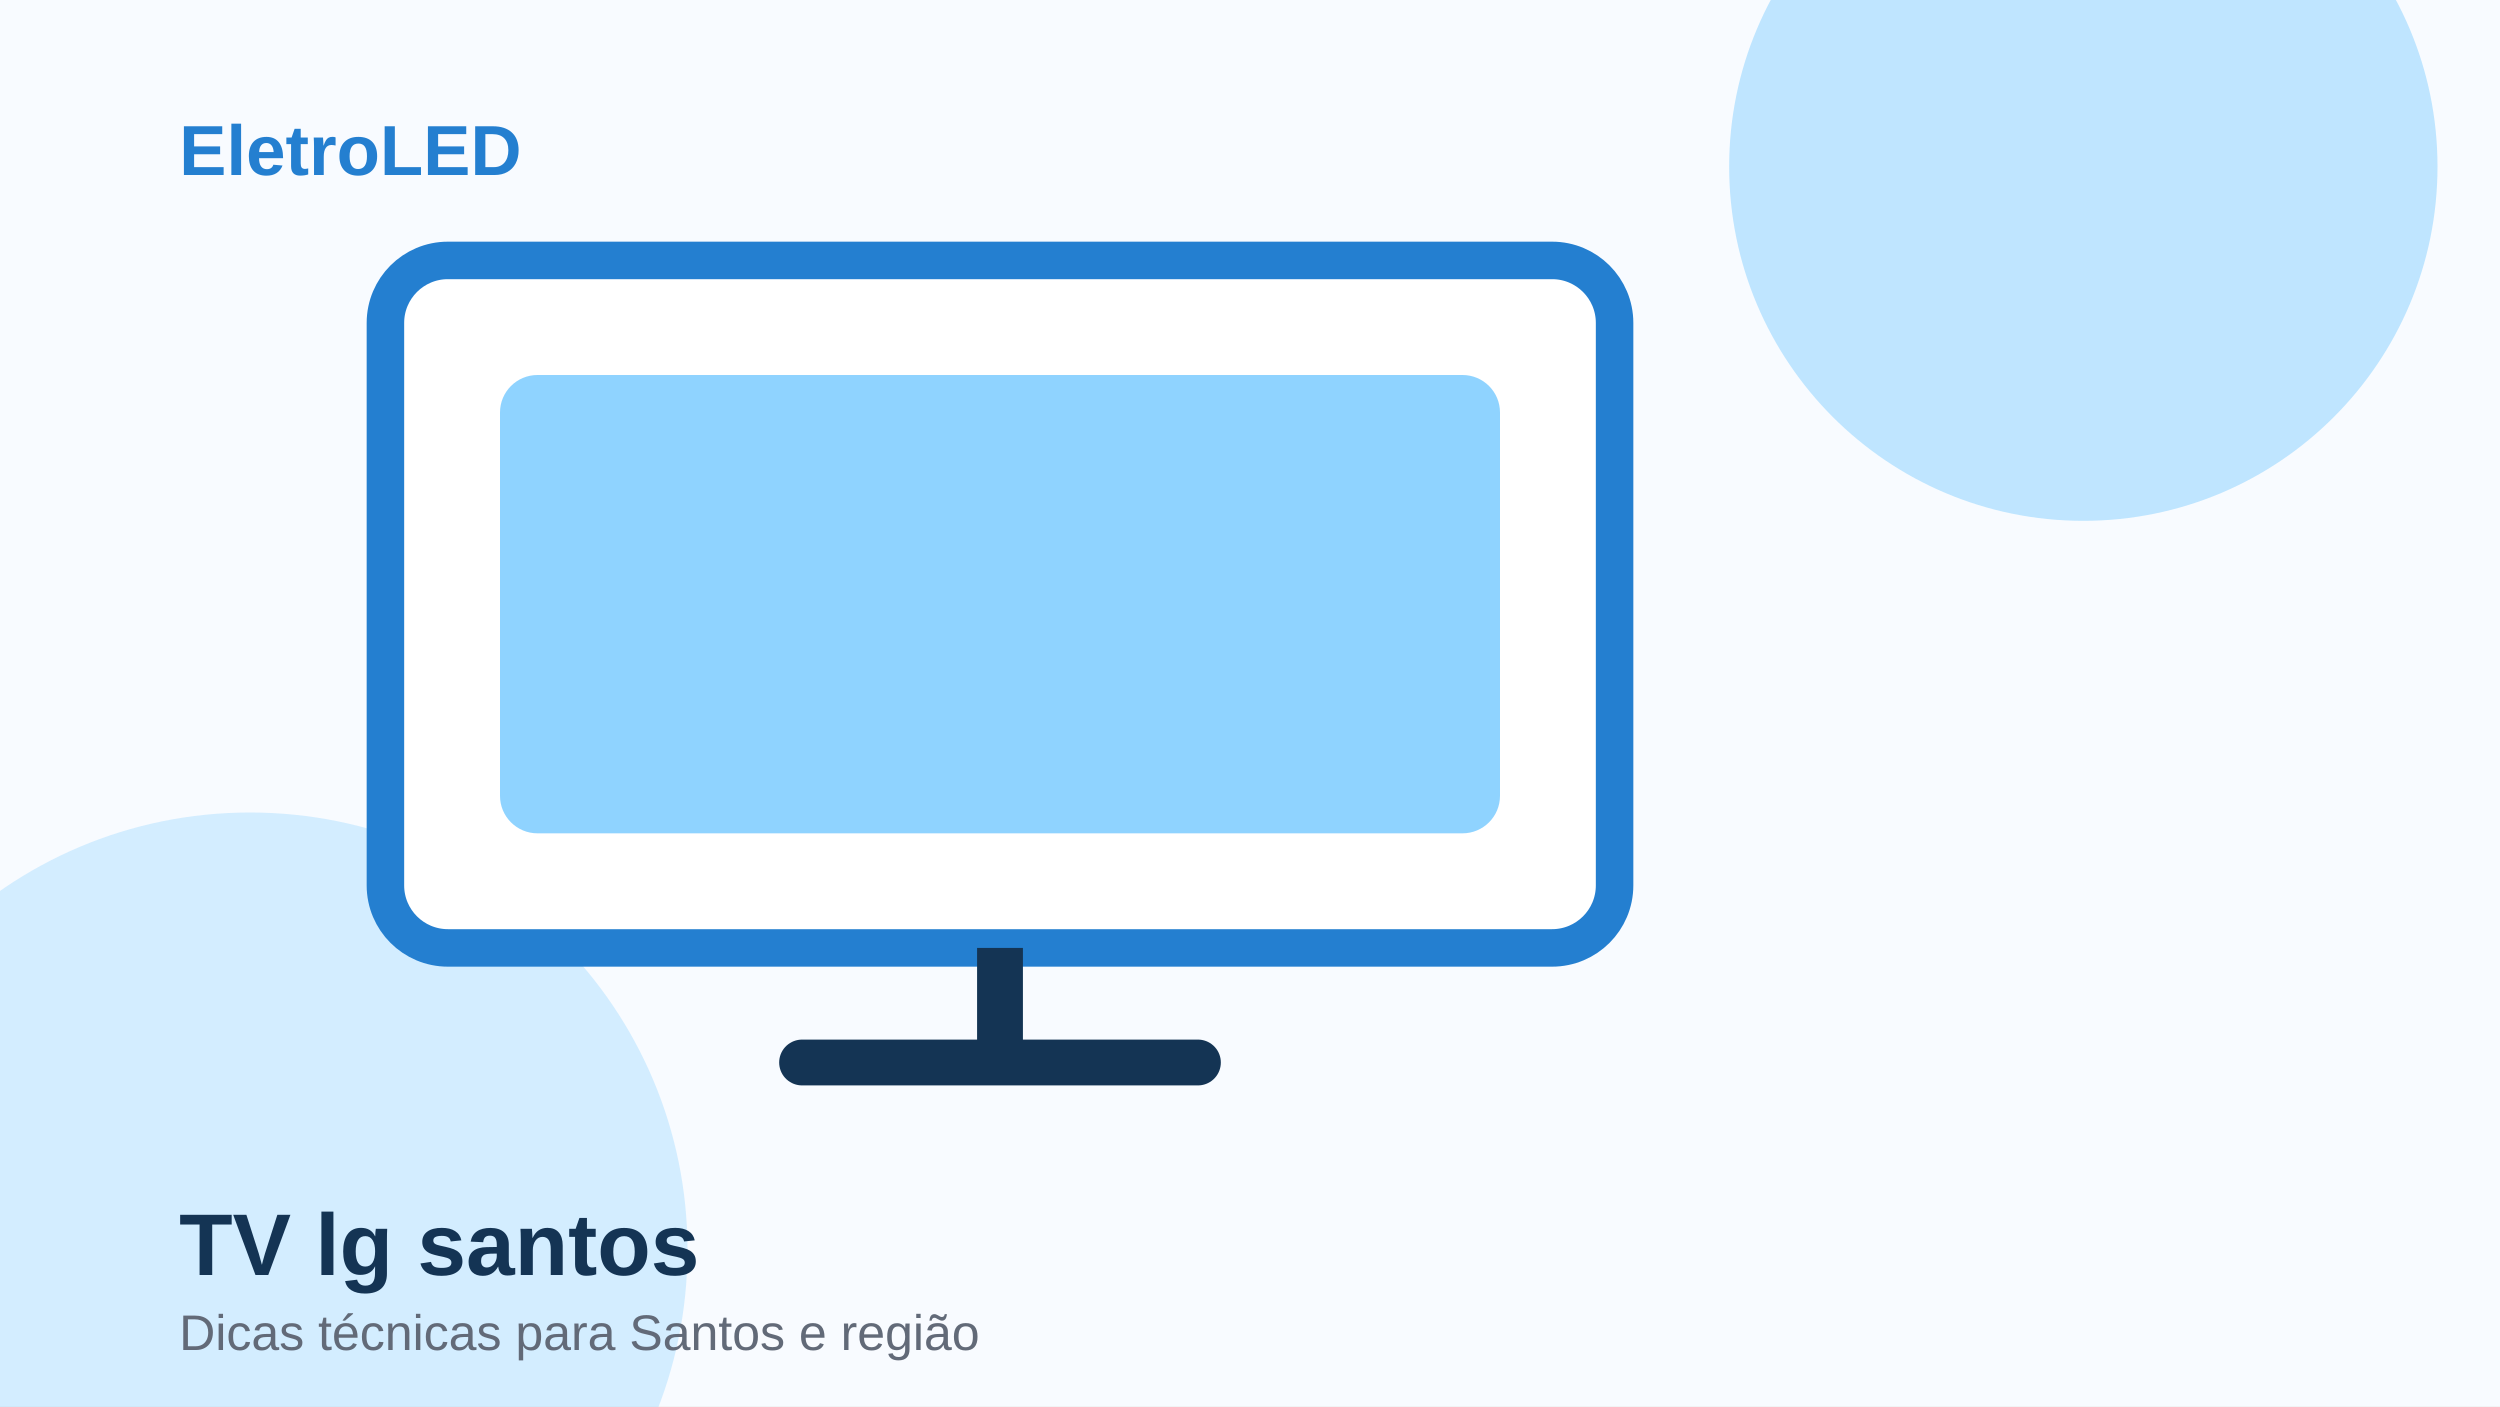
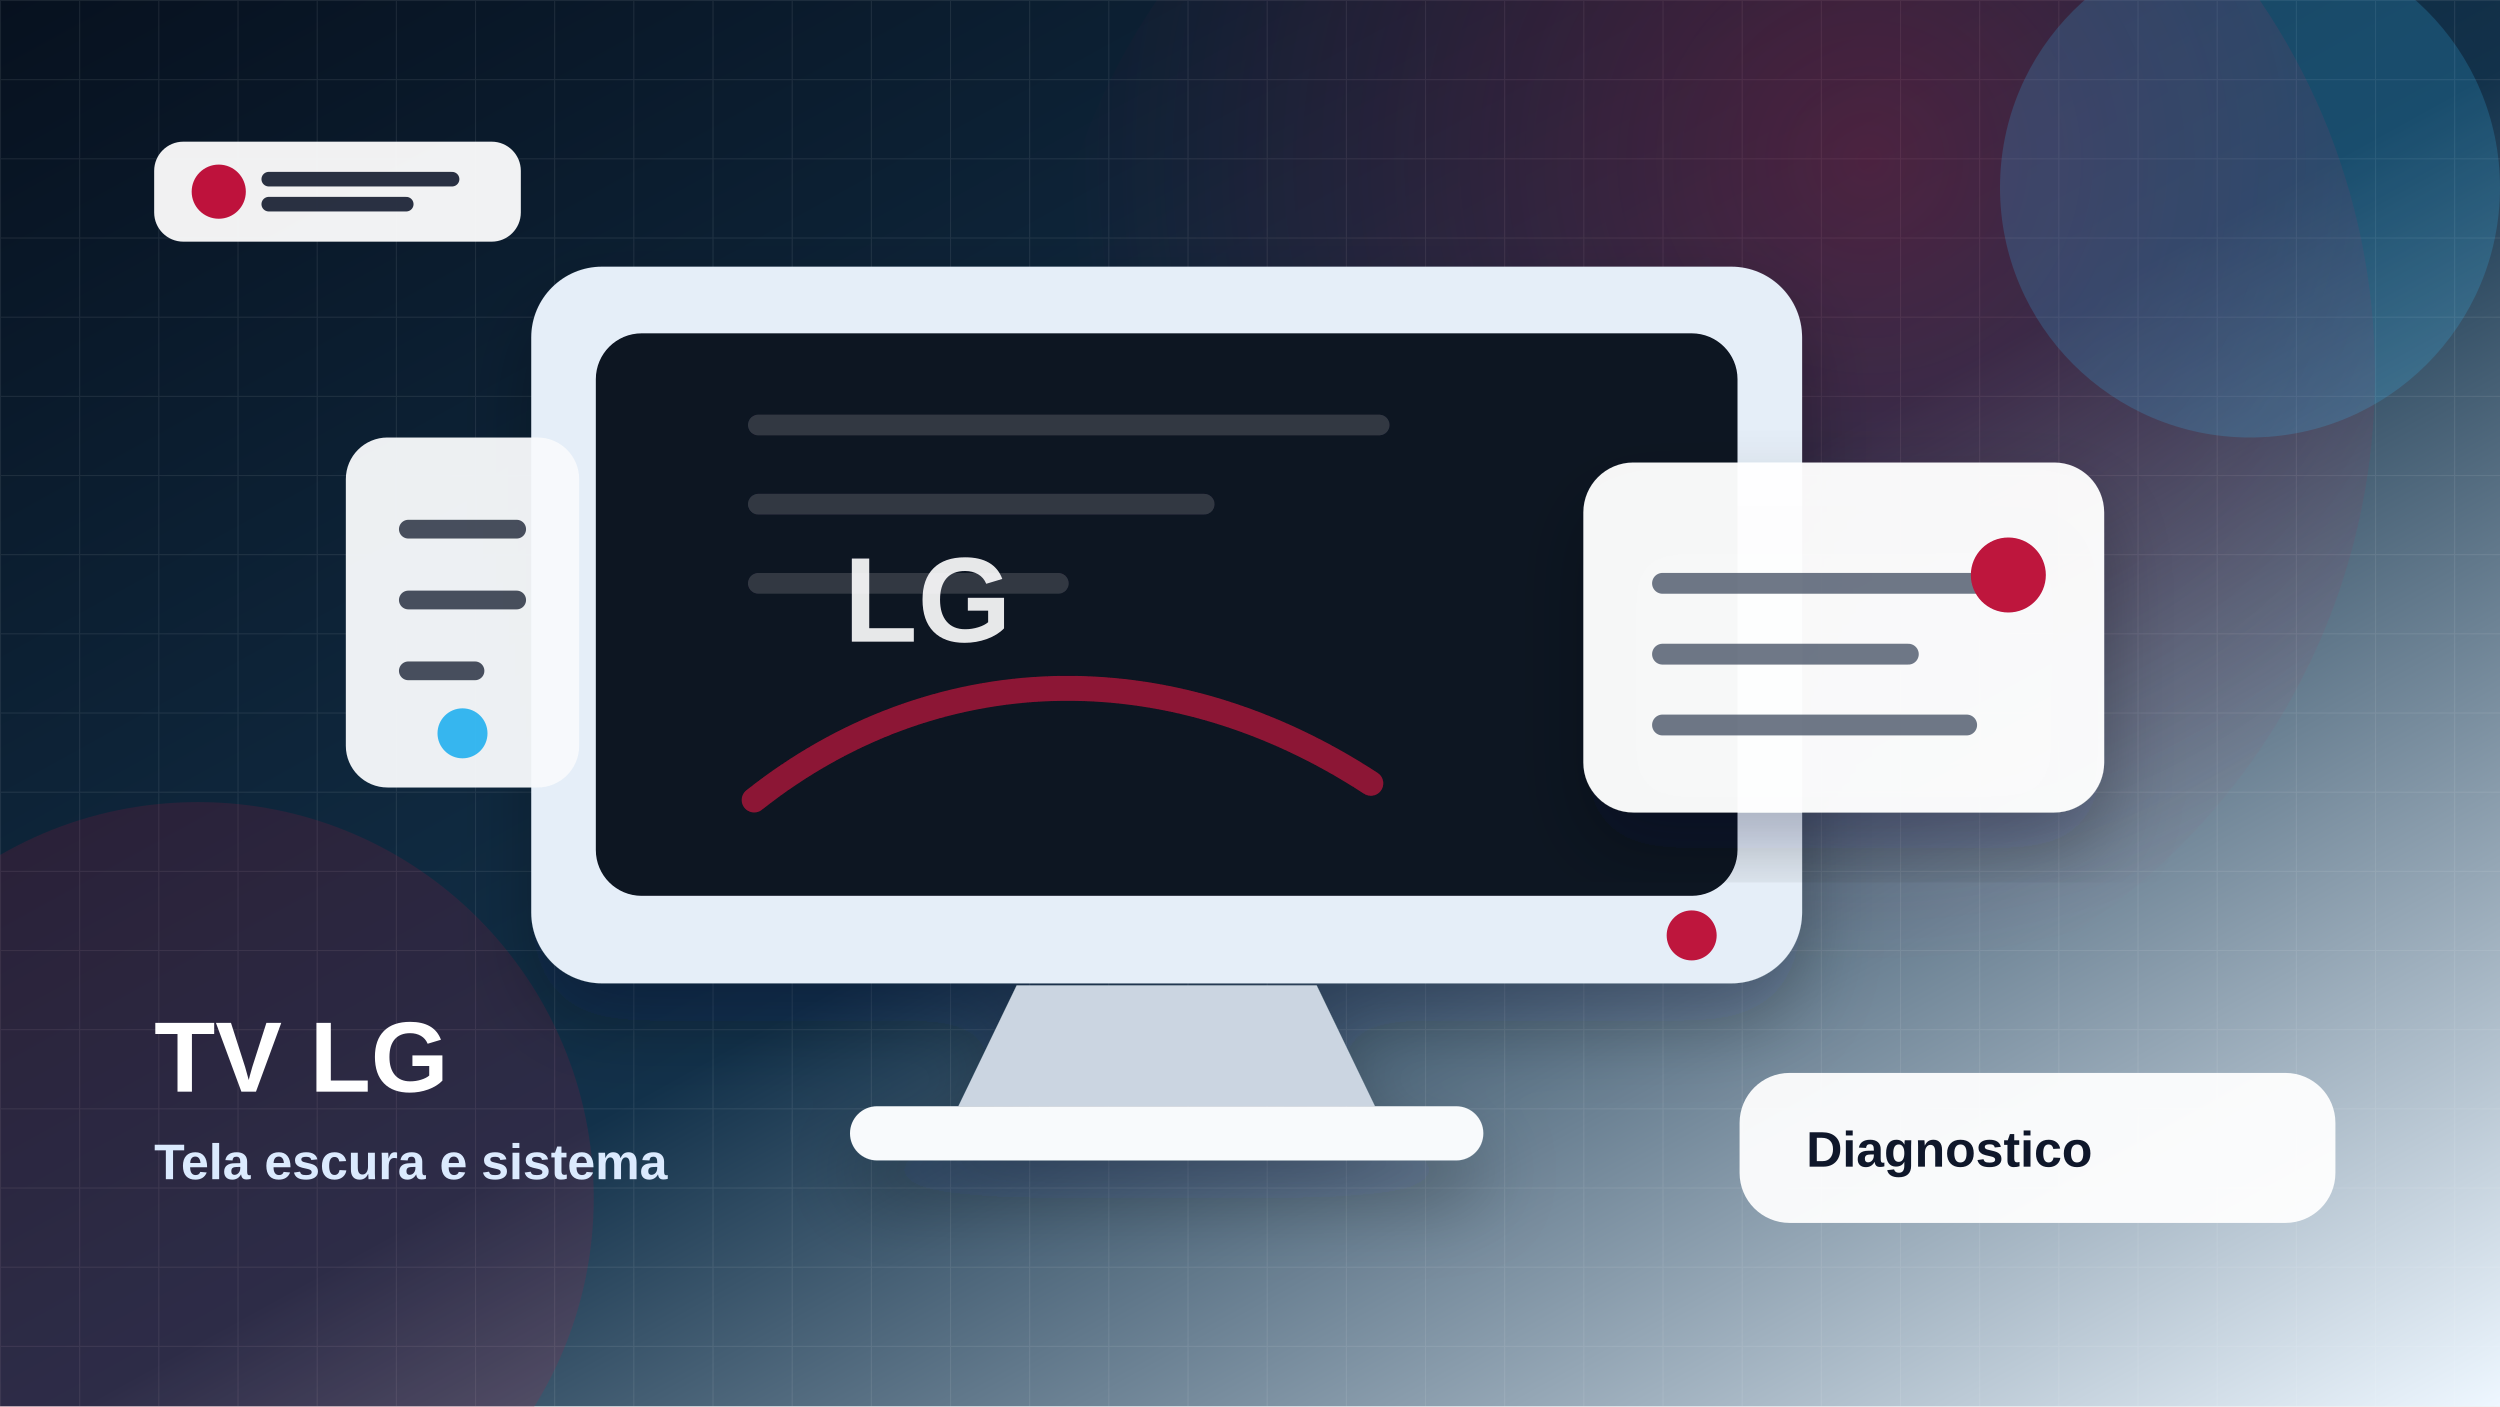
- <svg xmlns="http://www.w3.org/2000/svg" width="1200" height="675" viewBox="0 0 1200 675" role="img" aria-label="TV lg santos">
-   <rect width="1200" height="675" fill="#f8fbff" />
-   <circle cx="1000" cy="80" r="170" fill="#8fd3ff" opacity=".55" />
-   <circle cx="120" cy="600" r="210" fill="#8fd3ff" opacity=".35" />
-   <rect x="185" y="125" width="590" height="330" rx="30" fill="#fff" stroke="#247fd0" stroke-width="18" />
-   <rect x="240" y="180" width="480" height="220" rx="18" fill="#8fd3ff" />
-   <line x1="385" y1="510" x2="575" y2="510" stroke="#143454" stroke-width="22" stroke-linecap="round" />
-   <line x1="480" y1="455" x2="480" y2="510" stroke="#143454" stroke-width="22" />
-   <text x="86" y="84" font-family="Arial, Helvetica, sans-serif" font-size="34" font-weight="700" fill="#247fd0">EletroLED</text>
-   <text x="86" y="612" font-family="Arial, Helvetica, sans-serif" font-size="42" font-weight="700" fill="#143454">TV lg santos</text>
-   <text x="86" y="648" font-family="Arial, Helvetica, sans-serif" font-size="24" fill="#626a78">Dicas técnicas para Santos e região</text>
+ <svg xmlns="http://www.w3.org/2000/svg" width="1200" height="675" viewBox="0 0 1200 675" role="img" aria-label="TV LG - Tela escura e sistema">
+   <defs>
+     <linearGradient id="bg-tvBrand" x1="0" x2="1" y1="0" y2="1">
+       <stop offset="0" stop-color="#07111f" />
+       <stop offset="0.52" stop-color="#12314a" />
+       <stop offset="1" stop-color="#eef7ff" />
+     </linearGradient>
+     <radialGradient id="glow" cx="62%" cy="34%" r="60%">
+       <stop offset="0" stop-color="#be123c" stop-opacity="0.34" />
+       <stop offset="1" stop-color="#be123c" stop-opacity="0" />
+     </radialGradient>
+     <pattern id="grid" width="38" height="38" patternUnits="userSpaceOnUse">
+       <path d="M38 0H0V38" fill="none" stroke="#ffffff" stroke-opacity="0.08" stroke-width="1" />
+     </pattern>
+     <filter id="shadow" x="-20%" y="-20%" width="140%" height="140%">
+       <feDropShadow dx="0" dy="18" stdDeviation="18" flood-color="#020617" flood-opacity="0.28" />
+     </filter>
+   </defs>
+   <rect width="1200" height="675" fill="url(#bg-tvBrand)" />
+   <rect width="1200" height="675" fill="url(#grid)" />
+   <circle cx="820" cy="180" r="320" fill="url(#glow)" />
+   <circle cx="1080" cy="90" r="120" fill="#38bdf8" opacity="0.20" />
+   <circle cx="95" cy="575" r="190" fill="#be123c" opacity="0.16" />
+   <g filter="url(#shadow)">
+     <rect x="255" y="128" width="610" height="344" rx="34" fill="#e5eef8" />
+     <rect x="286" y="160" width="548" height="270" rx="22" fill="#0b1220" />
+     <path d="M362 384c86-68 198-72 296-8" fill="none" stroke="#be123c" stroke-width="12" stroke-linecap="round" opacity="0.72" />
+     <path d="M364 204h298M364 242h214M364 280h144" stroke="#ffffff" stroke-width="10" stroke-linecap="round" opacity="0.16" />
+     <text x="405" y="308" font-family="Arial, Helvetica, sans-serif" font-size="58" font-weight="800" fill="#ffffff" opacity="0.9">LG</text>
+     <path d="M488 473h144l28 58H460z" fill="#cbd5e1" />
+     <rect x="408" y="531" width="304" height="26" rx="13" fill="#f8fafc" />
+     <circle cx="812" cy="449" r="12" fill="#be123c">
+ 
+     </circle>
+   </g>
+   <g transform="translate(760 222)" filter="url(#shadow)">
+     <rect width="250" height="168" rx="24" fill="#ffffff" opacity="0.96" />
+     <path d="M38 58h174M38 92h118M38 126h146" stroke="#334155" stroke-width="10" stroke-linecap="round" opacity="0.7" />
+     <circle cx="204" cy="54" r="18" fill="#be123c" />
+   </g>
+   <g transform="translate(166 210)" opacity="0.95">
+     <rect width="112" height="168" rx="20" fill="#f8fafc" />
+     <path d="M30 44h52M30 78h52M30 112h32" stroke="#0f172a" stroke-width="9" stroke-linecap="round" opacity="0.75" />
+     <circle cx="56" cy="142" r="12" fill="#38bdf8" />
+   </g>
+   <g transform="translate(74 68)">
+     <rect width="176" height="48" rx="14" fill="#ffffff" opacity="0.94" />
+     <circle cx="31" cy="24" r="13" fill="#be123c" />
+     <path d="M55 18h88M55 30h66" stroke="#0f172a" stroke-width="7" stroke-linecap="round" opacity="0.88" />
+   </g>
+   <g transform="translate(74 524)">
+     <text font-family="Arial, Helvetica, sans-serif" font-size="48" font-weight="800" fill="#ffffff">TV LG</text>
+     <text y="42" font-family="Arial, Helvetica, sans-serif" font-size="24" font-weight="600" fill="#dbeafe">Tela escura e sistema</text>
+   </g>
+   <g transform="translate(835 515)">
+     <rect width="286" height="72" rx="24" fill="#ffffff" opacity="0.94" />
+     <text x="32" y="45" font-family="Arial, Helvetica, sans-serif" font-size="24" font-weight="800" fill="#0f172a">Diagnostico</text>
+   </g>
</svg>
